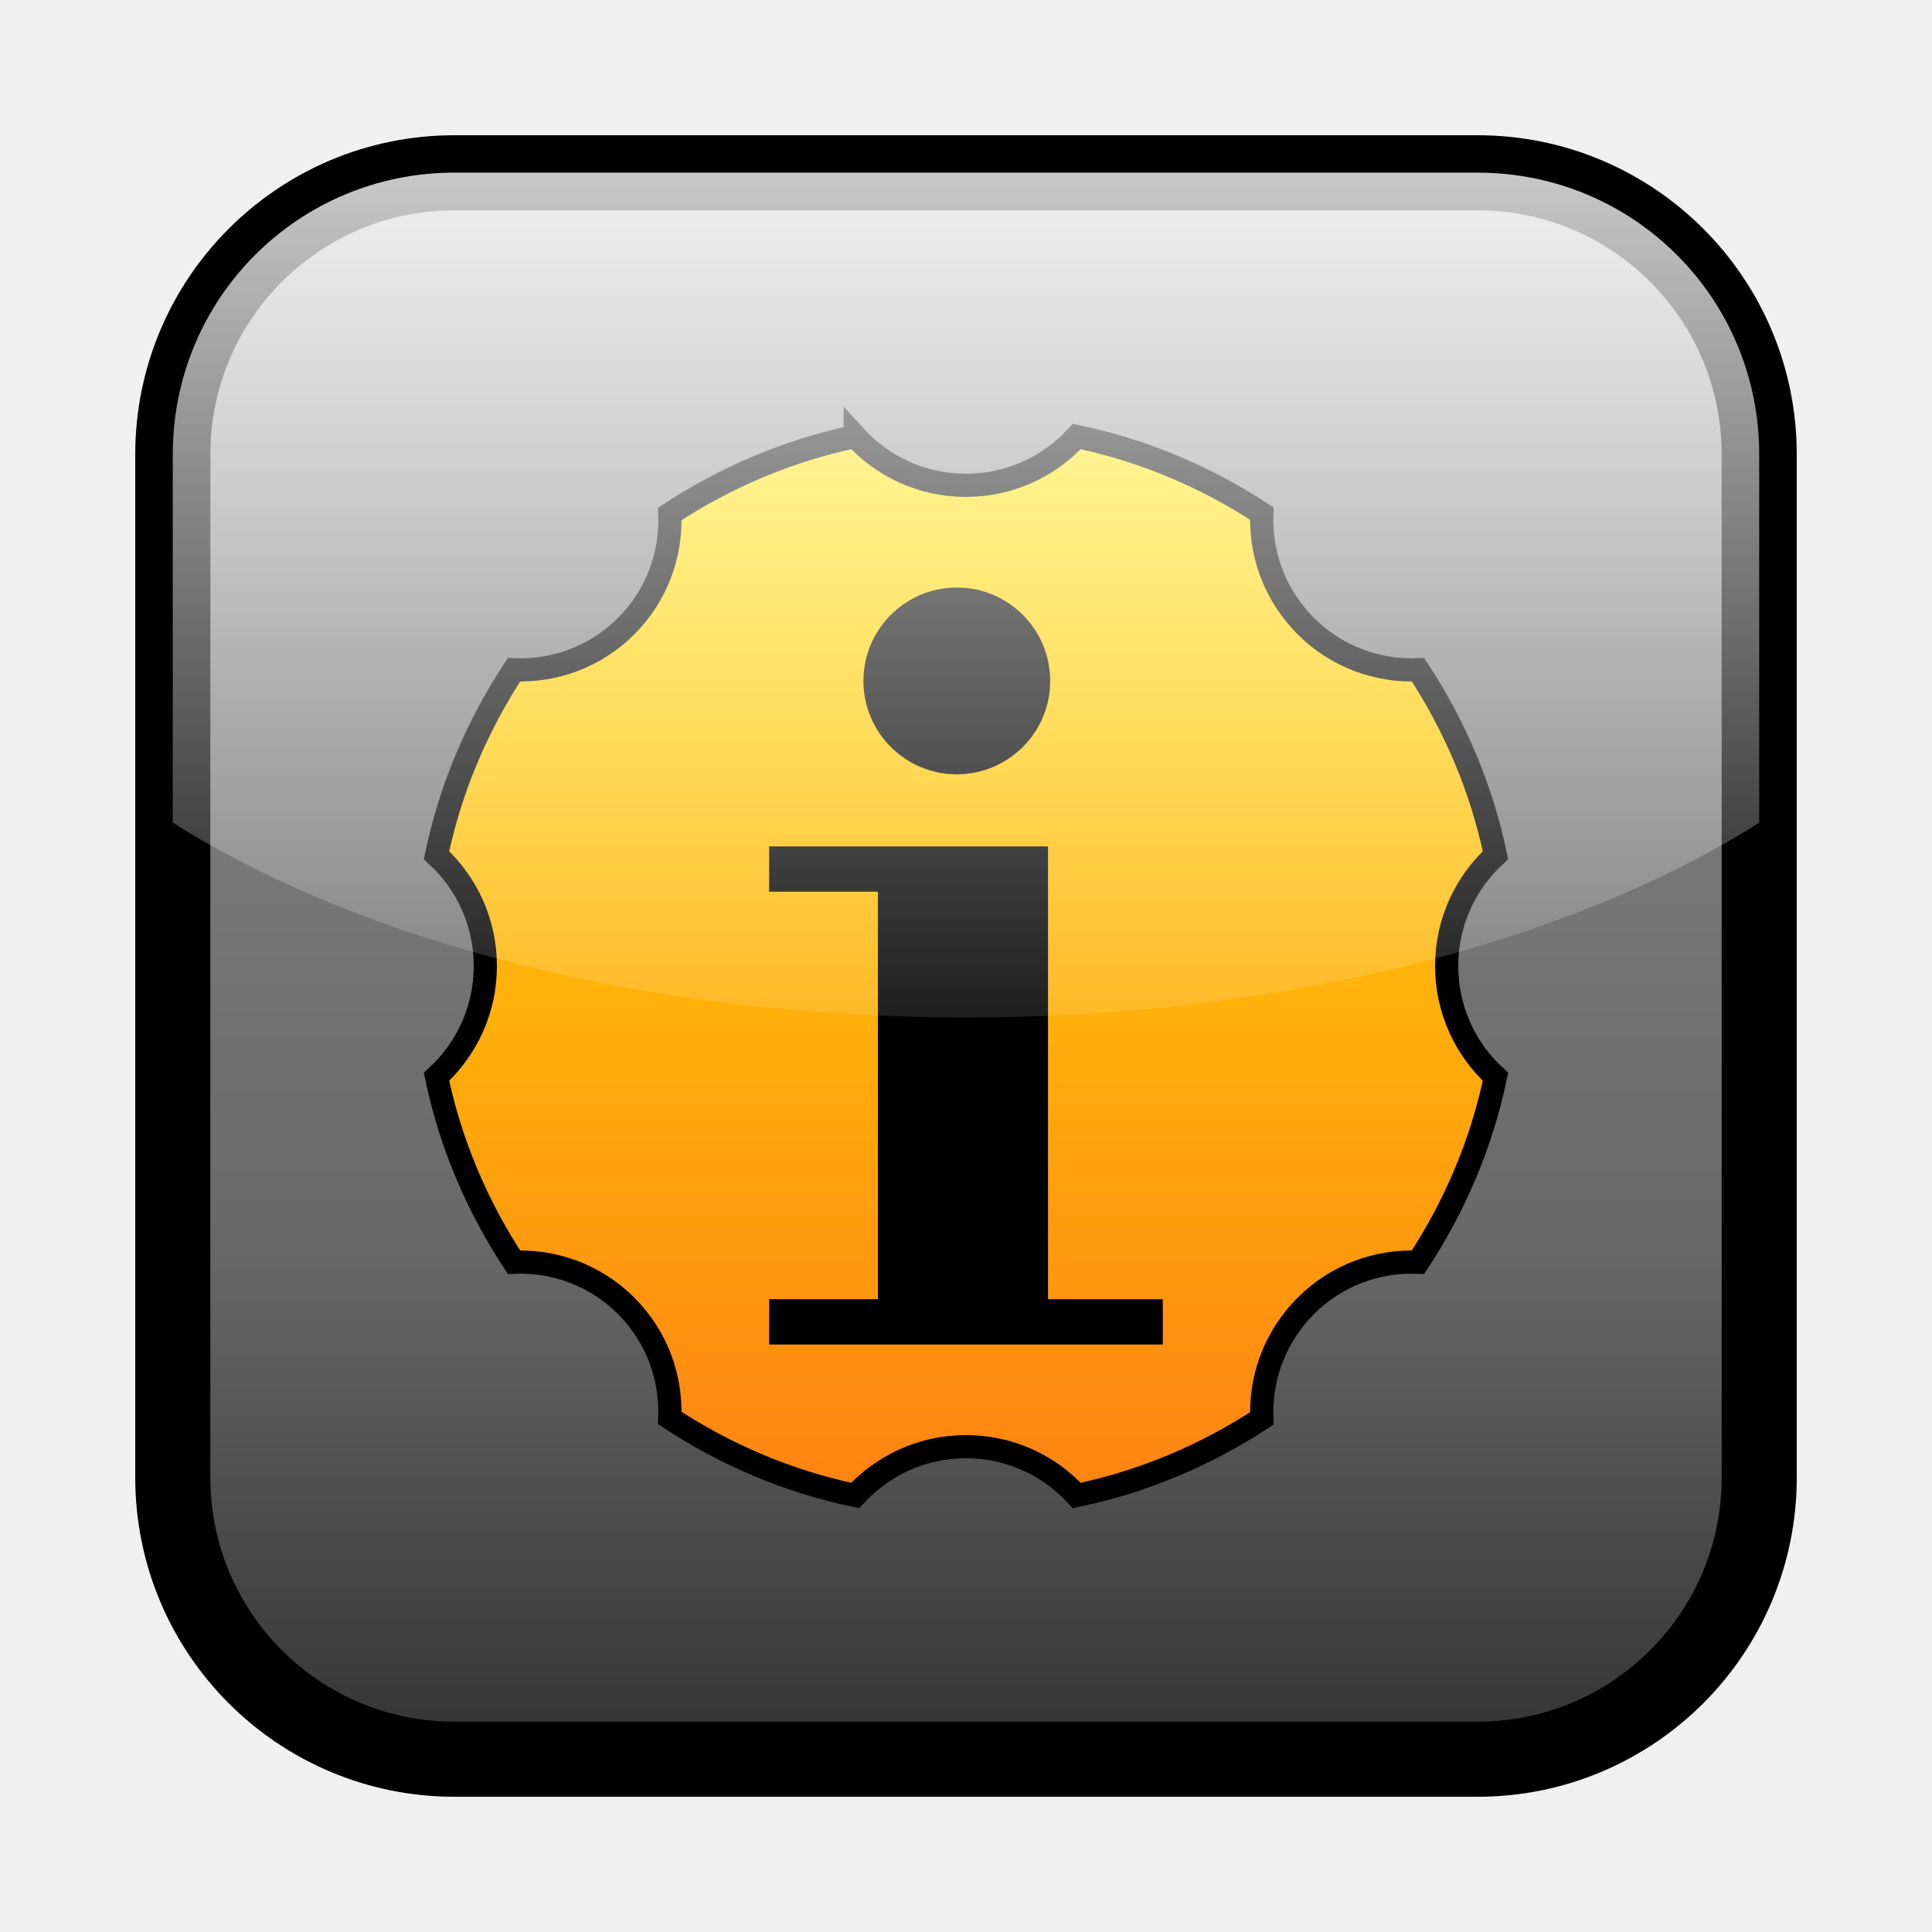
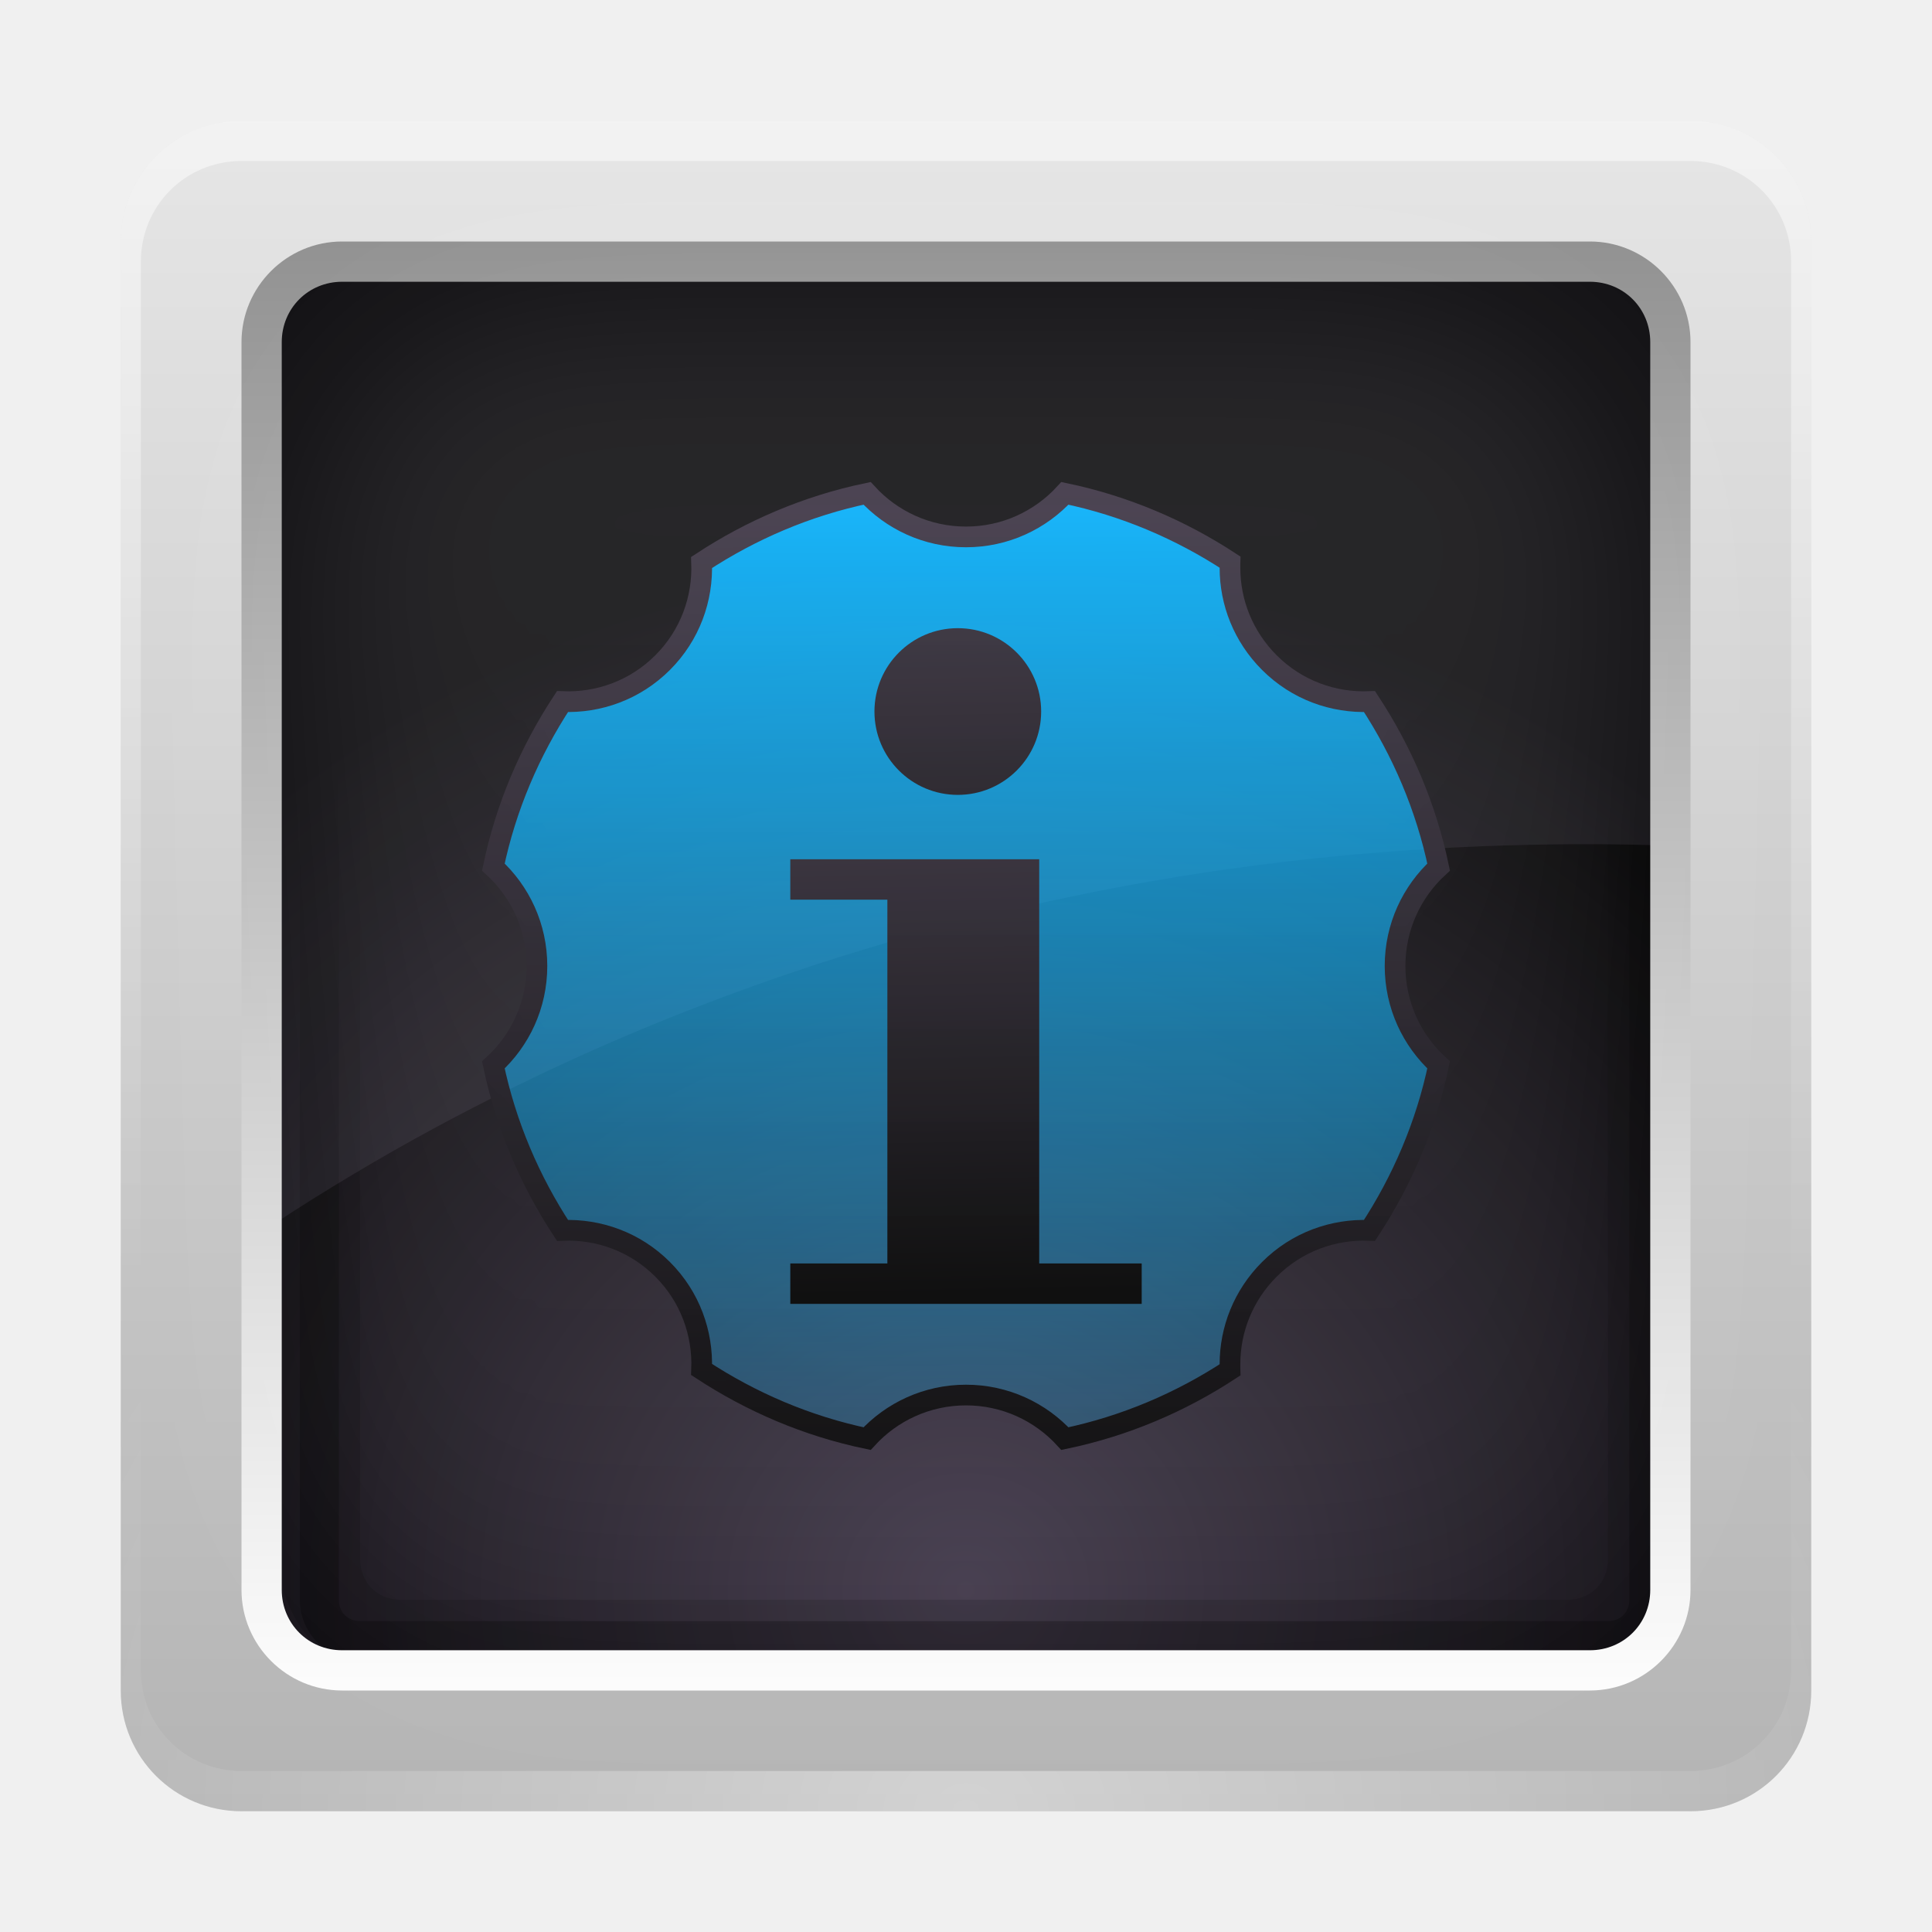
- <svg xmlns="http://www.w3.org/2000/svg" xmlns:xlink="http://www.w3.org/1999/xlink" version="1.0" width="250" height="250" id="svg2">
-   <defs id="defs4">
+ <svg xmlns="http://www.w3.org/2000/svg" xmlns:xlink="http://www.w3.org/1999/xlink" version="1.0" width="96" height="96" id="svg2408">
+   <defs id="defs2410">
+     <linearGradient id="linearGradient4145">
+       <stop style="stop-color:#00b1ff;stop-opacity:1;" offset="0" id="stop4147" />
+       <stop style="stop-color:#00b1ff;stop-opacity:0;" offset="1" id="stop4149" />
+     </linearGradient>
+     <linearGradient id="linearGradient3224">
+       <stop id="stop3226" style="stop-color:#42394b;stop-opacity:1" offset="0" />
+       <stop id="stop3228" style="stop-color:#000000;stop-opacity:1" offset="1" />
+     </linearGradient>
+     <linearGradient id="linearGradient3465">
+       <stop id="stop3467" style="stop-color:#919191;stop-opacity:1" offset="0" />
+       <stop id="stop3469" style="stop-color:#fdfdfd;stop-opacity:1" offset="1" />
+     </linearGradient>
+     <linearGradient id="linearGradient3187">
+       <stop id="stop3189" style="stop-color:#b4b4b4;stop-opacity:1" offset="0" />
+       <stop id="stop3191" style="stop-color:#e6e6e6;stop-opacity:1" offset="1" />
+     </linearGradient>
+     <linearGradient x1="45.448" y1="92.54" x2="45.448" y2="7.017" id="ButtonShadow" gradientUnits="userSpaceOnUse" gradientTransform="scale(1.005865,0.994169)">
+       <stop id="stop3750" style="stop-color:#000000;stop-opacity:1" offset="0" />
+       <stop id="stop3752" style="stop-color:#000000;stop-opacity:0.588" offset="1" />
+     </linearGradient>
+     <linearGradient id="linearGradient3737">
+       <stop id="stop3739" style="stop-color:#ffffff;stop-opacity:1" offset="0" />
+       <stop id="stop3741" style="stop-color:#ffffff;stop-opacity:0" offset="1" />
+     </linearGradient>
+     <filter color-interpolation-filters="sRGB" id="filter3174">
+       <feGaussianBlur id="feGaussianBlur3176" stdDeviation="1.71" />
+     </filter>
+     <linearGradient x1="36.357" y1="6" x2="36.357" y2="63.893" id="linearGradient3188" xlink:href="#linearGradient3737" gradientUnits="userSpaceOnUse" />
+     <linearGradient x1="48" y1="90" x2="48" y2="5.988" id="linearGradient3427" xlink:href="#linearGradient3187" gradientUnits="userSpaceOnUse" />
+     <radialGradient cx="47.098" cy="78.287" r="38.957" fx="47.098" fy="78.287" id="radialGradient3205" xlink:href="#linearGradient3224" gradientUnits="userSpaceOnUse" gradientTransform="matrix(1.383005,-1.0350102e-8,0,1.312393,-18.03892,-24.21873)" />
+     <linearGradient x1="43.179" y1="13" x2="43.179" y2="83.295" id="linearGradient3279" xlink:href="#linearGradient3465" gradientUnits="userSpaceOnUse" gradientTransform="matrix(1.029412,0,0,1.029412,-1.411765,-1.411765)" />
+     <linearGradient id="linearGradient3737-7">
+       <stop id="stop3739-2" style="stop-color:#ffffff;stop-opacity:1;" offset="0" />
+       <stop id="stop3741-7" style="stop-color:#ffffff;stop-opacity:0" offset="1" />
+     </linearGradient>
+     <radialGradient cx="48" cy="90.172" r="42" fx="48" fy="90.172" id="radialGradient2874" xlink:href="#linearGradient3737-7" gradientUnits="userSpaceOnUse" gradientTransform="matrix(1.157313,0,0,0.9959077,-7.551021,0.1971319)" />
+     <linearGradient id="linearGradient3737-4">
+       <stop id="stop3739-8" style="stop-color:#ffffff;stop-opacity:1" offset="0" />
+       <stop id="stop3741-71" style="stop-color:#ffffff;stop-opacity:0" offset="1" />
+     </linearGradient>
+     <clipPath id="clipPath3613">
+       <rect width="84" height="84" rx="6" ry="6" x="6" y="6" id="rect3615" style="fill:#ffffff;fill-opacity:1;fill-rule:nonzero;stroke:none" />
+     </clipPath>
+     <filter x="-0.192" y="-0.192" width="1.384" height="1.384" color-interpolation-filters="sRGB" id="filter3794">
+       <feGaussianBlur id="feGaussianBlur3796" stdDeviation="5.28" />
+     </filter>
+     <linearGradient x1="48" y1="20.221" x2="48" y2="138.661" id="linearGradient2908" xlink:href="#linearGradient3737-4" gradientUnits="userSpaceOnUse" />
+     <linearGradient x1="45.448" y1="92.54" x2="45.448" y2="7.017" id="ButtonShadow-0" gradientUnits="userSpaceOnUse" gradientTransform="matrix(1.005865,0,0,0.994169,100,0)">
+       <stop id="stop3750-8" style="stop-color:#000000;stop-opacity:1" offset="0" />
+       <stop id="stop3752-5" style="stop-color:#000000;stop-opacity:0.588" offset="1" />
+     </linearGradient>
+     <linearGradient x1="32.251" y1="6.132" x2="32.251" y2="90.239" id="linearGradient3780" xlink:href="#ButtonShadow-0" gradientUnits="userSpaceOnUse" gradientTransform="matrix(1.02381,0,0,1.011905,-1.142857,-98.07143)" />
+     <linearGradient x1="32.251" y1="6.132" x2="32.251" y2="90.239" id="linearGradient3772" xlink:href="#ButtonShadow-0" gradientUnits="userSpaceOnUse" gradientTransform="matrix(1.02381,0,0,1.011905,-1.142857,-98.07143)" />
+     <linearGradient x1="32.251" y1="6.132" x2="32.251" y2="90.239" id="linearGradient3725" xlink:href="#ButtonShadow-0" gradientUnits="userSpaceOnUse" gradientTransform="matrix(1.02381,0,0,1.011905,-1.142857,-98.07143)" />
+     <linearGradient x1="32.251" y1="6.132" x2="32.251" y2="90.239" id="linearGradient3721" xlink:href="#ButtonShadow-0" gradientUnits="userSpaceOnUse" gradientTransform="translate(0,-97)" />
+     <linearGradient x1="32.251" y1="6.132" x2="32.251" y2="90.239" id="linearGradient3224-3" xlink:href="#ButtonShadow-0" gradientUnits="userSpaceOnUse" gradientTransform="matrix(1.02381,0,0,1.011905,-1.142857,-98.07143)" />
+     <linearGradient xlink:href="#linearGradient3737-4" id="linearGradient3053" gradientUnits="userSpaceOnUse" x1="48" y1="20.221" x2="48" y2="138.661" />
    <linearGradient id="linearGradient3304">
      <stop id="stop3306" style="stop-color:#ff8313;stop-opacity:1" offset="0" />
      <stop id="stop3308" style="stop-color:#ffe400;stop-opacity:1" offset="1" />
    </linearGradient>
-     <linearGradient id="linearGradient3284">
-       <stop id="stop3286" style="stop-color:#ffffff;stop-opacity:0.784" offset="0" />
-       <stop id="stop3288" style="stop-color:#ffffff;stop-opacity:0.118" offset="1" />
+     <linearGradient xlink:href="#linearGradient3304" id="linearGradient3023" gradientUnits="userSpaceOnUse" gradientTransform="matrix(1.214689,0,0,1.214689,-90,-246.6949)" x1="143.75" y1="334.5" x2="143.75" y2="276" />
+     <linearGradient id="linearGradient3045">
+       <stop id="stop3047" style="stop-color:#ff8313;stop-opacity:1" offset="0" />
+       <stop id="stop3049" style="stop-color:#ffe400;stop-opacity:1" offset="1" />
    </linearGradient>
-     <linearGradient id="linearGradient3170">
-       <stop id="stop3172" style="stop-color:#323232;stop-opacity:1" offset="0" />
-       <stop id="stop3216" style="stop-color:#696969;stop-opacity:1" offset="0.33" />
-       <stop id="stop3218" style="stop-color:#7f7f7f;stop-opacity:1" offset="0.692" />
-       <stop id="stop3212" style="stop-color:#b4b4b4;stop-opacity:1" offset="1" />
+     <linearGradient xlink:href="#linearGradient3224" id="linearGradient3934" x1="51.244" y1="6.95" x2="51.244" y2="120.35" gradientUnits="userSpaceOnUse" />
+     <radialGradient cx="47.098" cy="78.287" r="38.957" fx="47.098" fy="78.287" id="radialGradient3205-1" xlink:href="#linearGradient3224-6" gradientUnits="userSpaceOnUse" gradientTransform="matrix(1.383005,-1.0350102e-8,0,1.312393,-18.03892,-24.21873)" />
+     <linearGradient id="linearGradient3224-6">
+       <stop id="stop3226-2" style="stop-color:#42394b;stop-opacity:1" offset="0" />
+       <stop id="stop3228-1" style="stop-color:#000000;stop-opacity:1" offset="1" />
    </linearGradient>
-     <linearGradient x1="325.5" y1="45" x2="325.5" y2="135" id="linearGradient3429" xlink:href="#linearGradient3284" gradientUnits="userSpaceOnUse" gradientTransform="matrix(1.214689,0,0,1.214689,-270.3814,-32.32204)" />
-     <linearGradient x1="322" y1="215" x2="322" y2="43.264" id="linearGradient3432" xlink:href="#linearGradient3170" gradientUnits="userSpaceOnUse" gradientTransform="matrix(1.214689,0,0,1.214689,-270.3814,-32.30227)" />
-     <linearGradient x1="79.622" y1="72.618" x2="45.298" y2="72.618" id="linearGradient3915" xlink:href="#linearGradient3304" gradientUnits="userSpaceOnUse" gradientTransform="matrix(0,1.048834,-1.048834,0,223.5028,-23.55857)" />
-     <linearGradient id="linearGradient3801">
-       <stop id="stop3803" style="stop-color:#a4d620;stop-opacity:1" offset="0" />
-       <stop id="stop3805" style="stop-color:#62a915;stop-opacity:1" offset="1" />
+     <linearGradient x1="48" y1="90" x2="48" y2="5.988" id="linearGradient3427-0" xlink:href="#linearGradient3187-5" gradientUnits="userSpaceOnUse" />
+     <linearGradient id="linearGradient3187-5">
+       <stop id="stop3189-3" style="stop-color:#b4b4b4;stop-opacity:1" offset="0" />
+       <stop id="stop3191-2" style="stop-color:#e6e6e6;stop-opacity:1" offset="1" />
    </linearGradient>
-     <linearGradient x1="68" y1="52" x2="68" y2="84" id="linearGradient3948" xlink:href="#linearGradient3942" gradientUnits="userSpaceOnUse" />
-     <linearGradient id="linearGradient3942">
-       <stop id="stop3944" style="stop-color:#ffffff;stop-opacity:1" offset="0" />
-       <stop id="stop3946" style="stop-color:#ffffff;stop-opacity:0" offset="1" />
+     <linearGradient x1="36.357" y1="6" x2="36.357" y2="63.893" id="linearGradient3188-1" xlink:href="#linearGradient3737-9" gradientUnits="userSpaceOnUse" />
+     <linearGradient id="linearGradient3737-9">
+       <stop id="stop3739-7" style="stop-color:#ffffff;stop-opacity:1" offset="0" />
+       <stop id="stop3741-6" style="stop-color:#ffffff;stop-opacity:0" offset="1" />
    </linearGradient>
-     <linearGradient x1="68" y1="52" x2="68" y2="84" id="linearGradient2933" xlink:href="#linearGradient3942" gradientUnits="userSpaceOnUse" />
-     <linearGradient x1="120.5" y1="706.878" x2="120.5" y2="678.832" id="linearGradient3282" xlink:href="#linearGradient3833" gradientUnits="userSpaceOnUse" gradientTransform="matrix(0.7266958,0,0,0.7262041,50.01745,-458.6552)" />
-     <linearGradient id="linearGradient3833">
-       <stop id="stop3835" style="stop-color:#8fd400;stop-opacity:1" offset="0" />
-       <stop id="stop3837" style="stop-color:#daff31;stop-opacity:1" offset="1" />
+     <linearGradient x1="43.179" y1="13" x2="43.179" y2="83.295" id="linearGradient3279-8" xlink:href="#linearGradient3465-2" gradientUnits="userSpaceOnUse" gradientTransform="matrix(1.029412,0,0,1.029412,-1.411765,-1.411765)" />
+     <linearGradient id="linearGradient3465-2">
+       <stop id="stop3467-0" style="stop-color:#919191;stop-opacity:1" offset="0" />
+       <stop id="stop3469-6" style="stop-color:#fdfdfd;stop-opacity:1" offset="1" />
    </linearGradient>
-     <linearGradient x1="12.75" y1="48" x2="83.25" y2="48" id="linearGradient3709" xlink:href="#linearGradient3703" gradientUnits="userSpaceOnUse" gradientTransform="matrix(0,-1,1,0,-131.2258,114.9677)" />
-     <linearGradient id="linearGradient3703">
-       <stop id="stop3705" style="stop-color:#a8e66c;stop-opacity:1" offset="0" />
-       <stop id="stop3707" style="stop-color:#dbfabd;stop-opacity:1" offset="1" />
+     <radialGradient cx="48" cy="90.172" r="42" fx="48" fy="90.172" id="radialGradient2874-4" xlink:href="#linearGradient3737-7-3" gradientUnits="userSpaceOnUse" gradientTransform="matrix(1.157313,0,0,0.9959077,-7.551021,0.1971319)" />
+     <linearGradient id="linearGradient3737-7-3">
+       <stop id="stop3739-2-3" style="stop-color:#ffffff;stop-opacity:1" offset="0" />
+       <stop id="stop3741-7-6" style="stop-color:#ffffff;stop-opacity:0" offset="1" />
    </linearGradient>
-     <linearGradient x1="619.96" y1="309.444" x2="619.96" y2="172.411" id="linearGradient5108" xlink:href="#linearGradient3304" gradientUnits="userSpaceOnUse" gradientTransform="translate(-494.9597,-115.9274)" />
+     <linearGradient x1="48" y1="20.221" x2="48" y2="138.661" id="linearGradient2908-9" xlink:href="#linearGradient3737-4-0" gradientUnits="userSpaceOnUse" />
+     <linearGradient id="linearGradient3737-4-0">
+       <stop id="stop3739-8-4" style="stop-color:#ffffff;stop-opacity:1" offset="0" />
+       <stop id="stop3741-71-8" style="stop-color:#ffffff;stop-opacity:0" offset="1" />
+     </linearGradient>
+     <clipPath id="clipPath3613-5">
+       <rect width="84" height="84" rx="6" ry="6" x="6" y="6" id="rect3615-1" style="fill:#ffffff;fill-opacity:1;fill-rule:nonzero;stroke:none" />
+     </clipPath>
+     <filter x="-0.192" y="-0.192" width="1.384" height="1.384" color-interpolation-filters="sRGB" id="filter3794-2">
+       <feGaussianBlur id="feGaussianBlur3796-9" stdDeviation="5.28" />
+     </filter>
+     <linearGradient xlink:href="#linearGradient3187-5" id="linearGradient4094" gradientUnits="userSpaceOnUse" x1="48" y1="90" x2="48" y2="5.988" />
+     <linearGradient xlink:href="#linearGradient3737-9" id="linearGradient4096" gradientUnits="userSpaceOnUse" x1="36.357" y1="6" x2="36.357" y2="63.893" />
+     <linearGradient xlink:href="#linearGradient3465-2" id="linearGradient4098" gradientUnits="userSpaceOnUse" gradientTransform="matrix(1.029412,0,0,1.029412,-1.411765,-1.411765)" x1="43.179" y1="13" x2="43.179" y2="83.295" />
+     <radialGradient xlink:href="#linearGradient3737-7-3" id="radialGradient4100" gradientUnits="userSpaceOnUse" gradientTransform="matrix(1.157313,0,0,0.9959077,-7.551021,0.1971319)" cx="48" cy="90.172" fx="48" fy="90.172" r="42" />
+     <linearGradient xlink:href="#linearGradient3737-4-0" id="linearGradient4102" gradientUnits="userSpaceOnUse" x1="48" y1="20.221" x2="48" y2="138.661" />
+     <radialGradient xlink:href="#linearGradient3224-6" id="radialGradient4113" gradientUnits="userSpaceOnUse" gradientTransform="matrix(1.383005,-1.0350102e-8,0,1.312393,-17.14061,-23.7292)" cx="47.098" cy="78.287" fx="47.098" fy="78.287" r="38.957" />
+     <linearGradient xlink:href="#linearGradient4145" id="linearGradient4151" x1="51.238" y1="34.85" x2="51.544" y2="132.65" gradientUnits="userSpaceOnUse" />
+     <linearGradient x1="59" y1="40" x2="69" y2="40" id="linearGradient4578" xlink:href="#linearGradient5932-3-2-4" gradientUnits="userSpaceOnUse" />
+     <linearGradient id="linearGradient5932-3-2-4">
+       <stop id="stop5934-3-2-9" style="stop-color:#ff7c53;stop-opacity:1" offset="0" />
+       <stop id="stop5940-1-4-5" style="stop-color:#f21919;stop-opacity:1" offset="0.5" />
+       <stop id="stop5942-5-4-7" style="stop-color:#db1414;stop-opacity:1" offset="0.5" />
+       <stop id="stop5936-2-5-0" style="stop-color:#9b1818;stop-opacity:1" offset="1" />
+     </linearGradient>
+     <linearGradient x1="59" y1="88" x2="69" y2="88" id="linearGradient4580" xlink:href="#linearGradient5944-6-9-3" gradientUnits="userSpaceOnUse" />
+     <linearGradient id="linearGradient5944-6-9-3">
+       <stop id="stop5946-9-5-0" style="stop-color:#f0f0f0;stop-opacity:1" offset="0" />
+       <stop id="stop5952-4-9-7" style="stop-color:#e6e6e6;stop-opacity:1" offset="0.5" />
+       <stop id="stop5954-4-7-2" style="stop-color:#d2d2d2;stop-opacity:1" offset="0.5" />
+       <stop id="stop5948-6-2-1" style="stop-color:#bebebe;stop-opacity:1" offset="1" />
+     </linearGradient>
+     <radialGradient cx="63.335" cy="63.28" r="1.74" fx="63.335" fy="63.28" id="radialGradient4582" xlink:href="#linearGradient5960-0-4-4" gradientUnits="userSpaceOnUse" gradientTransform="matrix(0.644005,-1.4508695e-6,1.4508659e-6,0.6440034,22.6991,22.75571)" />
+     <linearGradient id="linearGradient5960-0-4-4">
+       <stop id="stop5962-7-7-5" style="stop-color:#c1c1c1;stop-opacity:1" offset="0" />
+       <stop id="stop5964-4-1-8" style="stop-color:#3f3f3f;stop-opacity:1" offset="1" />
+     </linearGradient>
+     <linearGradient x1="48" y1="64" x2="48" y2="24" id="linearGradient4142" xlink:href="#linearGradient3317" gradientUnits="userSpaceOnUse" />
+     <linearGradient id="linearGradient3317">
+       <stop id="stop3319" style="stop-color:#6ab300;stop-opacity:1" offset="0" />
+       <stop id="stop3321" style="stop-color:#9dcf00;stop-opacity:1" offset="1" />
+     </linearGradient>
+     <linearGradient xlink:href="#linearGradient4145" id="linearGradient4318" gradientUnits="userSpaceOnUse" gradientTransform="translate(-0.4,1)" x1="47.4" y1="7.9" x2="47.7" y2="117" />
+     <linearGradient xlink:href="#linearGradient3224-6" id="linearGradient4326" x1="22.5" y1="48" x2="73.5" y2="48" gradientUnits="userSpaceOnUse" gradientTransform="translate(5.1,-4.5)" />
+     <linearGradient x1="619.96" y1="309.444" x2="619.96" y2="172.411" id="linearGradient5108" xlink:href="#linearGradient3304-5" gradientUnits="userSpaceOnUse" gradientTransform="translate(-494.9597,-115.9274)" />
+     <linearGradient id="linearGradient3304-5">
+       <stop id="stop3306-4" style="stop-color:#ff8313;stop-opacity:1" offset="0" />
+       <stop id="stop3308-9" style="stop-color:#ffe400;stop-opacity:1" offset="1" />
+     </linearGradient>
+     <linearGradient y2="172.411" x2="619.96" y1="309.444" x1="619.96" gradientTransform="matrix(0.3427782,0,0,0.3427782,-79.72479,-35.06854)" gradientUnits="userSpaceOnUse" id="linearGradient3038" xlink:href="#linearGradient3304-5" />
+     <linearGradient xlink:href="#linearGradient4145" id="linearGradient4384" x1="108.784" y1="47.516" x2="156.784" y2="47.516" gradientUnits="userSpaceOnUse" />
+     <linearGradient xlink:href="#linearGradient4145" id="linearGradient4386" gradientUnits="userSpaceOnUse" x1="108.784" y1="47.516" x2="156.784" y2="47.516" />
+     <linearGradient xlink:href="#linearGradient4145" id="linearGradient4388" gradientUnits="userSpaceOnUse" x1="108.784" y1="47.516" x2="156.784" y2="47.516" />
+     <linearGradient xlink:href="#linearGradient4145" id="linearGradient4390" gradientUnits="userSpaceOnUse" x1="108.784" y1="47.516" x2="156.784" y2="47.516" />
+     <linearGradient xlink:href="#linearGradient4145" id="linearGradient4392" gradientUnits="userSpaceOnUse" x1="108.784" y1="47.516" x2="156.784" y2="47.516" />
+     <linearGradient xlink:href="#linearGradient4145" id="linearGradient4398" gradientUnits="userSpaceOnUse" x1="131.884" y1="22.916" x2="132.184" y2="85.016" gradientTransform="translate(-84.78387,0.483875)" />
+     <linearGradient xlink:href="#linearGradient3224" id="linearGradient4400" gradientUnits="userSpaceOnUse" x1="133.878" y1="43.931" x2="136.47" y2="181.35" />
+     <linearGradient xlink:href="#linearGradient3224-6" id="linearGradient4408" x1="47.1" y1="16.8" x2="47.4" y2="78.9" gradientUnits="userSpaceOnUse" />
  </defs>
-   <rect width="205.282" height="205.282" rx="36.441" ry="36.441" x="22.359" y="22.359" id="rect3168" style="fill:url(#linearGradient3432);fill-opacity:1;stroke:#000000;stroke-width:9.718;stroke-linejoin:round;stroke-miterlimit:4;stroke-opacity:1;stroke-dasharray:none" />
-   <path d="m 110.665,56.484 c -8.706,1.814 -16.803,5.301 -23.993,10.022 0.21,5.239 -1.654,10.523 -5.649,14.517 -3.994,3.994 -9.278,5.858 -14.517,5.649 -4.721,7.19 -8.208,15.287 -10.022,23.993 3.884,3.554 6.317,8.656 6.317,14.335 0,5.679 -2.433,10.781 -6.317,14.335 1.814,8.706 5.301,16.803 10.022,23.993 5.239,-0.21 10.523,1.654 14.517,5.649 3.994,3.994 5.858,9.278 5.649,14.517 7.19,4.721 15.287,8.208 23.993,10.022 3.554,-3.884 8.656,-6.317 14.335,-6.317 5.679,0 10.781,2.433 14.335,6.317 8.678,-1.808 16.759,-5.264 23.932,-9.962 -0.012,-0.281 0,-0.57 0,-0.85 0,-4.974 1.914,-9.932 5.71,-13.728 3.994,-3.994 9.278,-5.858 14.517,-5.649 4.721,-7.19 8.208,-15.287 10.022,-23.993 -3.884,-3.554 -6.317,-8.656 -6.317,-14.335 0,-5.679 2.433,-10.781 6.317,-14.335 -1.814,-8.706 -5.301,-16.803 -10.022,-23.993 -5.239,0.21 -10.523,-1.654 -14.517,-5.649 -3.795,-3.795 -5.71,-8.753 -5.71,-13.728 0,-0.281 -0.012,-0.57 0,-0.85 -7.173,-4.697 -15.254,-8.153 -23.932,-9.962 -3.554,3.884 -8.656,6.317 -14.335,6.317 -5.679,0 -10.781,-2.433 -14.335,-6.317 z" id="path3683" style="color:#000000;fill:url(#linearGradient5108);fill-opacity:1;fill-rule:nonzero;stroke:#000000;stroke-width:3;stroke-miterlimit:4;stroke-opacity:1;stroke-dasharray:none;marker:none;visibility:visible;display:inline;overflow:visible;enable-background:accumulate" />
-   <g transform="matrix(0.7324204,0,0,0.7324204,25.60973,39.75139)" id="g3652">
-     <path d="m 153.874,104.714 a 16.461,16.461 0 1 1 -32.922,0 16.461,16.461 0 1 1 32.922,0 z" transform="matrix(1.002234,0,0,1.002234,-3.641112,-38.92051)" id="path3721" style="fill:#000000;fill-opacity:1;stroke:none" />
-     <path d="m 100.927,95.265 0,8 19.212,0 0,72 -19.212,0 0,8 19.212,0 30.052,0 20.285,0 0,-8 -20.285,0 0,-72 0,-8 -30.052,0 -19.212,0 z" id="rect3723" style="fill:#000000;fill-opacity:1;stroke:none" />
+   <path style="opacity:0.6;color:#000000;fill:#000000;fill-opacity:1;fill-rule:nonzero;stroke:none;stroke-width:1;marker:none;visibility:visible;display:inline;overflow:visible;enable-background:accumulate" id="rect3977-9" d="m 17.898,14.49 c -1.662,0 -3,1.338 -3,3 l 0,62 c 0,1.662 1.338,3 3,3 l 62,0 c 1.662,0 3,-1.338 3,-3 l 0,-62 c 0,-1.662 -1.338,-3 -3,-3 l -62,0 z m 0,0.969 62,0 c 1.14,0 2.031,0.891 2.031,2.031 l 0,62 c 0,1.14 -0.891,2.031 -2.031,2.031 l -62,0 c -1.14,0 -2.031,-0.891 -2.031,-2.031 l 0,-62 c 0,-1.14 0.891,-2.031 2.031,-2.031 z" />
+   <g id="layer2" style="display:none">
+     <rect width="86" height="85" rx="6" ry="6" x="5" y="7" id="rect3745" style="opacity:0.9;fill:url(#ButtonShadow);fill-opacity:1;fill-rule:nonzero;stroke:none;filter:url(#filter3174)" />
  </g>
-   <path d="m 58.799,22.339 c -20.188,0 -36.441,16.253 -36.441,36.441 l 0,47.677 c 24.402,15.39 61.342,25.205 102.641,25.205 41.299,0 78.239,-9.815 102.641,-25.205 l 0,-47.677 c 0,-20.188 -16.253,-36.441 -36.441,-36.441 l -132.401,0 z" id="rect3404" style="fill:url(#linearGradient3429);fill-opacity:1;stroke:none" />
+   <rect style="fill:url(#radialGradient4113);fill-opacity:1;stroke:none" id="rect3461-7" y="8.744" x="9.039" ry="6.173" rx="5.853" height="78.516" width="77.915" />
+   <path style="font-size:medium;font-style:normal;font-variant:normal;font-weight:normal;font-stretch:normal;text-indent:0;text-align:start;text-decoration:none;line-height:normal;letter-spacing:normal;word-spacing:normal;text-transform:none;direction:ltr;block-progression:tb;writing-mode:lr-tb;text-anchor:start;opacity:0.15;color:#000000;fill:#000000;fill-opacity:1;stroke:none;stroke-width:4;marker:none;visibility:visible;display:inline;overflow:visible;enable-background:accumulate;font-family:Abandoned Bitplane;-inkscape-font-specification:Abandoned Bitplane" id="rect3222-3-8" d="m 19.898,13.49 c -3.289,0 -6,2.711 -6,6 l 0,58 c 0,3.289 2.711,6 6,6 l 58,0 c 3.289,0 6,-2.711 6,-6 l 0,-58 c 0,-3.289 -2.711,-6 -6,-6 l -58,0 z m 0,4 58,0 c 1.143,0 2,0.857 2,2 l 0,58 c 0,1.143 -0.857,2 -2,2 l -58,0 c -1.143,0 -2,-0.857 -2,-2 l 0,-58 c 0,-1.143 0.857,-2 2,-2 z" />
+   <path style="opacity:0.3;color:#000000;fill:#000000;fill-opacity:1;fill-rule:nonzero;stroke:none;stroke-width:1;marker:none;visibility:visible;display:inline;overflow:visible;enable-background:accumulate" id="rect3981-0" d="m 17.898,14.49 c -1.662,0 -3,1.338 -3,3 l 0,62 c 0,1.662 1.338,3 3,3 l 62,0 c 1.662,0 3,-1.338 3,-3 l 0,-62 c 0,-1.662 -1.338,-3 -3,-3 l -62,0 z m 0,1.938 62,0 c 0.618,0 1.062,0.444 1.062,1.062 l 0,62 c 0,0.618 -0.444,1.062 -1.062,1.062 l -62,0 c -0.618,0 -1.062,-0.444 -1.062,-1.062 l 0,-62 c 0,-0.618 0.444,-1.062 1.062,-1.062 z" />
+   <path style="opacity:0.08;fill:#d9c6ed;fill-opacity:1;stroke:none" id="rect3256-3" d="m 14.898,8.74 c -3.242,0 -5.844,2.767 -5.844,6.187 l 0,49.062 C 27.879,50.131 54.866,40.196 86.961,42.208 l 0,-27.281 c 0,-3.42 -2.633,-6.187 -5.875,-6.187 l -66.188,0 z" />
+   <path d="m 43.086,24.514 c -2.984,0.622 -5.76,1.817 -8.224,3.435 0.072,1.796 -0.567,3.607 -1.936,4.976 -1.369,1.369 -3.18,2.008 -4.976,1.936 -1.618,2.465 -2.814,5.24 -3.435,8.224 1.331,1.218 2.165,2.967 2.165,4.914 0,1.947 -0.834,3.696 -2.165,4.914 0.622,2.984 1.817,5.76 3.435,8.224 1.796,-0.072 3.607,0.567 4.976,1.936 1.369,1.369 2.008,3.18 1.936,4.976 2.465,1.618 5.24,2.814 8.224,3.435 1.218,-1.331 2.967,-2.165 4.914,-2.165 1.947,0 3.696,0.834 4.914,2.165 2.975,-0.62 5.745,-1.804 8.203,-3.415 -0.004,-0.096 0,-0.195 0,-0.291 0,-1.705 0.656,-3.405 1.957,-4.705 1.369,-1.369 3.18,-2.008 4.976,-1.936 1.618,-2.465 2.814,-5.24 3.435,-8.224 -1.331,-1.218 -2.165,-2.967 -2.165,-4.914 0,-1.947 0.834,-3.696 2.165,-4.914 -0.622,-2.984 -1.817,-5.76 -3.435,-8.224 -1.796,0.072 -3.607,-0.567 -4.976,-1.936 -1.301,-1.301 -1.957,-3 -1.957,-4.705 0,-0.096 -0.004,-0.195 0,-0.291 -2.459,-1.61 -5.229,-2.795 -8.203,-3.415 -1.218,1.331 -2.967,2.165 -4.914,2.165 -1.947,0 -3.696,-0.834 -4.914,-2.165 z" id="path3683" style="color:#000000;fill:url(#linearGradient4398);fill-opacity:1;fill-rule:nonzero;stroke:url(#linearGradient4408);stroke-width:1.028;stroke-miterlimit:4;stroke-opacity:1;stroke-dasharray:none;marker:none;visibility:visible;display:inline;overflow:visible;enable-background:accumulate" />
+   <g style="fill:url(#linearGradient4400);fill-opacity:1.0" transform="matrix(0.2510578,0,0,0.2510578,13.93118,18.77864)" id="g3652">
+     <path d="m 153.874,104.714 a 16.461,16.461 0 1 1 -32.922,0 16.461,16.461 0 1 1 32.922,0 z" transform="matrix(1.002234,0,0,1.002234,-3.641112,-38.92051)" id="path3721" style="fill:url(#linearGradient4400);fill-opacity:1.0;stroke:none" />
+     <path d="m 100.927,95.265 0,8 19.212,0 0,72 -19.212,0 0,8 19.212,0 30.052,0 20.285,0 0,-8 -20.285,0 0,-72 0,-8 -30.052,0 -19.212,0 z" id="rect3723" style="fill:url(#linearGradient4400);fill-opacity:1.0;stroke:none" />
+   </g>
+   <g id="layer1" style="display:inline">
+     <path d="M 12,6 C 8.676,6 6,8.676 6,12 l 0,72 c 0,3.324 2.676,6 6,6 l 72,0 c 3.324,0 6,-2.676 6,-6 L 90,12 C 90,8.676 87.324,6 84,6 L 12,6 z m 5,7 62,0 c 2.216,0 4,1.784 4,4 l 0,62 c 10e-7,2.216 -1.784,4 -4,4 l -62,0 c -2.216,10e-7 -4,-1.784 -4,-4 l 0,-62 c 0,-2.216 1.784,-4 4,-4 z" id="rect2419" style="fill:url(#linearGradient4094);fill-opacity:1;fill-rule:nonzero;stroke:none" />
+     <path d="M 12,6 C 8.676,6 6,8.676 6,12 l 0,2 0,68 0,2 c 0,0.335 0.041,0.651 0.094,0.969 0.049,0.296 0.097,0.597 0.188,0.875 0.01,0.03 0.021,0.064 0.031,0.094 0.099,0.288 0.235,0.547 0.375,0.812 0.145,0.274 0.316,0.536 0.5,0.781 0.184,0.246 0.374,0.473 0.594,0.688 0.44,0.428 0.943,0.815 1.5,1.094 0.279,0.14 0.573,0.247 0.875,0.344 -0.256,-0.1 -0.487,-0.236 -0.719,-0.375 -0.007,-0.004 -0.024,0.004 -0.031,0 -0.032,-0.019 -0.062,-0.043 -0.094,-0.062 -0.12,-0.077 -0.231,-0.164 -0.344,-0.25 -0.106,-0.081 -0.213,-0.161 -0.312,-0.25 C 8.478,88.557 8.309,88.373 8.156,88.188 8.049,88.057 7.938,87.922 7.844,87.781 7.819,87.743 7.805,87.695 7.781,87.656 7.716,87.553 7.651,87.452 7.594,87.344 7.493,87.149 7.388,86.928 7.312,86.719 7.305,86.697 7.289,86.678 7.281,86.656 7.249,86.564 7.245,86.469 7.219,86.375 7.188,86.268 7.148,86.172 7.125,86.062 7.052,85.721 7,85.364 7,85 L 7,83 7,15 7,13 C 7,10.218 9.218,8 12,8 l 2,0 68,0 2,0 c 2.782,0 5,2.218 5,5 l 0,2 0,68 0,2 c 0,0.364 -0.052,0.721 -0.125,1.062 -0.044,0.207 -0.088,0.398 -0.156,0.594 -0.008,0.022 -0.023,0.041 -0.031,0.062 -0.063,0.174 -0.138,0.367 -0.219,0.531 -0.042,0.083 -0.079,0.17 -0.125,0.25 -0.055,0.097 -0.127,0.188 -0.188,0.281 -0.094,0.141 -0.205,0.276 -0.312,0.406 -0.143,0.174 -0.303,0.347 -0.469,0.5 -0.011,0.01 -0.02,0.021 -0.031,0.031 -0.138,0.126 -0.285,0.234 -0.438,0.344 -0.103,0.073 -0.204,0.153 -0.312,0.219 -0.007,0.004 -0.024,-0.004 -0.031,0 -0.232,0.139 -0.463,0.275 -0.719,0.375 0.302,-0.097 0.596,-0.204 0.875,-0.344 0.557,-0.279 1.06,-0.666 1.5,-1.094 0.22,-0.214 0.409,-0.442 0.594,-0.688 0.184,-0.246 0.355,-0.508 0.5,-0.781 0.14,-0.265 0.276,-0.525 0.375,-0.812 0.01,-0.031 0.021,-0.063 0.031,-0.094 0.09,-0.278 0.139,-0.579 0.188,-0.875 C 89.959,84.651 90,84.335 90,84 l 0,-2 0,-68 0,-2 C 90,8.676 87.324,6 84,6 L 12,6 z" id="rect3728" style="opacity:0.5;fill:url(#linearGradient4096);fill-opacity:1;fill-rule:nonzero;stroke:none" />
+     <path d="m 17,12 c -2.753,0 -5,2.247 -5,5 l 0,62 c 0,2.753 2.247,5 5,5 l 62,0 c 2.753,0 5,-2.247 5,-5 l 0,-62 c 0,-2.753 -2.247,-5 -5,-5 l -62,0 z m 0,2 62,0 c 1.679,0 3,1.321 3,3 l 0,62 c 10e-7,1.679 -1.321,3 -3,3 l -62,0 c -1.679,0 -3,-1.321 -3,-3 l 0,-62 c 0,-1.679 1.321,-3 3,-3 z" id="rect3425" style="fill:url(#linearGradient4098);fill-opacity:1;fill-rule:nonzero;stroke:none" />
+     <path d="M 12,90 C 8.676,90 6,87.324 6,84 L 6,82 6,14 6,12 c 0,-0.335 0.041,-0.651 0.094,-0.969 0.049,-0.296 0.097,-0.597 0.188,-0.875 C 6.291,10.126 6.302,10.093 6.312,10.062 6.411,9.775 6.547,9.515 6.688,9.25 6.832,8.976 7.003,8.714 7.188,8.469 7.372,8.223 7.561,7.995 7.781,7.781 8.221,7.353 8.724,6.967 9.281,6.688 9.56,6.548 9.855,6.441 10.156,6.344 9.9,6.444 9.67,6.58 9.438,6.719 c -0.007,0.004 -0.024,-0.004 -0.031,0 -0.032,0.019 -0.062,0.043 -0.094,0.062 -0.12,0.077 -0.231,0.164 -0.344,0.25 -0.106,0.081 -0.213,0.161 -0.312,0.25 C 8.478,7.443 8.309,7.627 8.156,7.812 8.049,7.943 7.938,8.078 7.844,8.219 7.819,8.257 7.805,8.305 7.781,8.344 7.716,8.447 7.651,8.548 7.594,8.656 7.493,8.851 7.388,9.072 7.312,9.281 7.305,9.303 7.289,9.322 7.281,9.344 7.249,9.436 7.245,9.531 7.219,9.625 7.188,9.732 7.148,9.828 7.125,9.938 7.052,10.279 7,10.636 7,11 l 0,2 0,68 0,2 c 0,2.782 2.218,5 5,5 l 2,0 68,0 2,0 c 2.782,0 5,-2.218 5,-5 l 0,-2 0,-68 0,-2 C 89,10.636 88.948,10.279 88.875,9.938 88.831,9.731 88.787,9.54 88.719,9.344 88.711,9.322 88.695,9.303 88.688,9.281 88.625,9.108 88.549,8.914 88.469,8.75 88.427,8.667 88.39,8.58 88.344,8.5 88.289,8.403 88.217,8.312 88.156,8.219 88.062,8.078 87.951,7.943 87.844,7.812 87.701,7.638 87.541,7.466 87.375,7.312 87.364,7.302 87.355,7.291 87.344,7.281 87.205,7.156 87.059,7.047 86.906,6.938 86.804,6.864 86.702,6.784 86.594,6.719 c -0.007,-0.004 -0.024,0.004 -0.031,0 -0.232,-0.139 -0.463,-0.275 -0.719,-0.375 0.302,0.097 0.596,0.204 0.875,0.344 0.557,0.279 1.06,0.666 1.5,1.094 0.22,0.214 0.409,0.442 0.594,0.688 0.184,0.246 0.355,0.508 0.5,0.781 0.14,0.265 0.276,0.525 0.375,0.812 0.01,0.031 0.021,0.063 0.031,0.094 0.09,0.278 0.139,0.579 0.188,0.875 C 89.959,11.349 90,11.665 90,12 l 0,2 0,68 0,2 c 0,3.324 -2.676,6 -6,6 l -72,0 z" id="path3615" style="opacity:0.4;fill:url(#radialGradient4100);fill-opacity:1;fill-rule:nonzero;stroke:none" />
+     <rect width="66" height="66" rx="12" ry="12" x="15" y="15" clip-path="url(#clipPath3613-5)" id="rect3171" style="opacity:0.1;fill:url(#linearGradient4102);fill-opacity:1;fill-rule:nonzero;stroke:#ffffff;stroke-width:0.5;stroke-linecap:round;stroke-linejoin:miter;stroke-miterlimit:4;stroke-opacity:1;stroke-dasharray:none;stroke-dashoffset:0;filter:url(#filter3794-2)" />
+   </g>
</svg>
